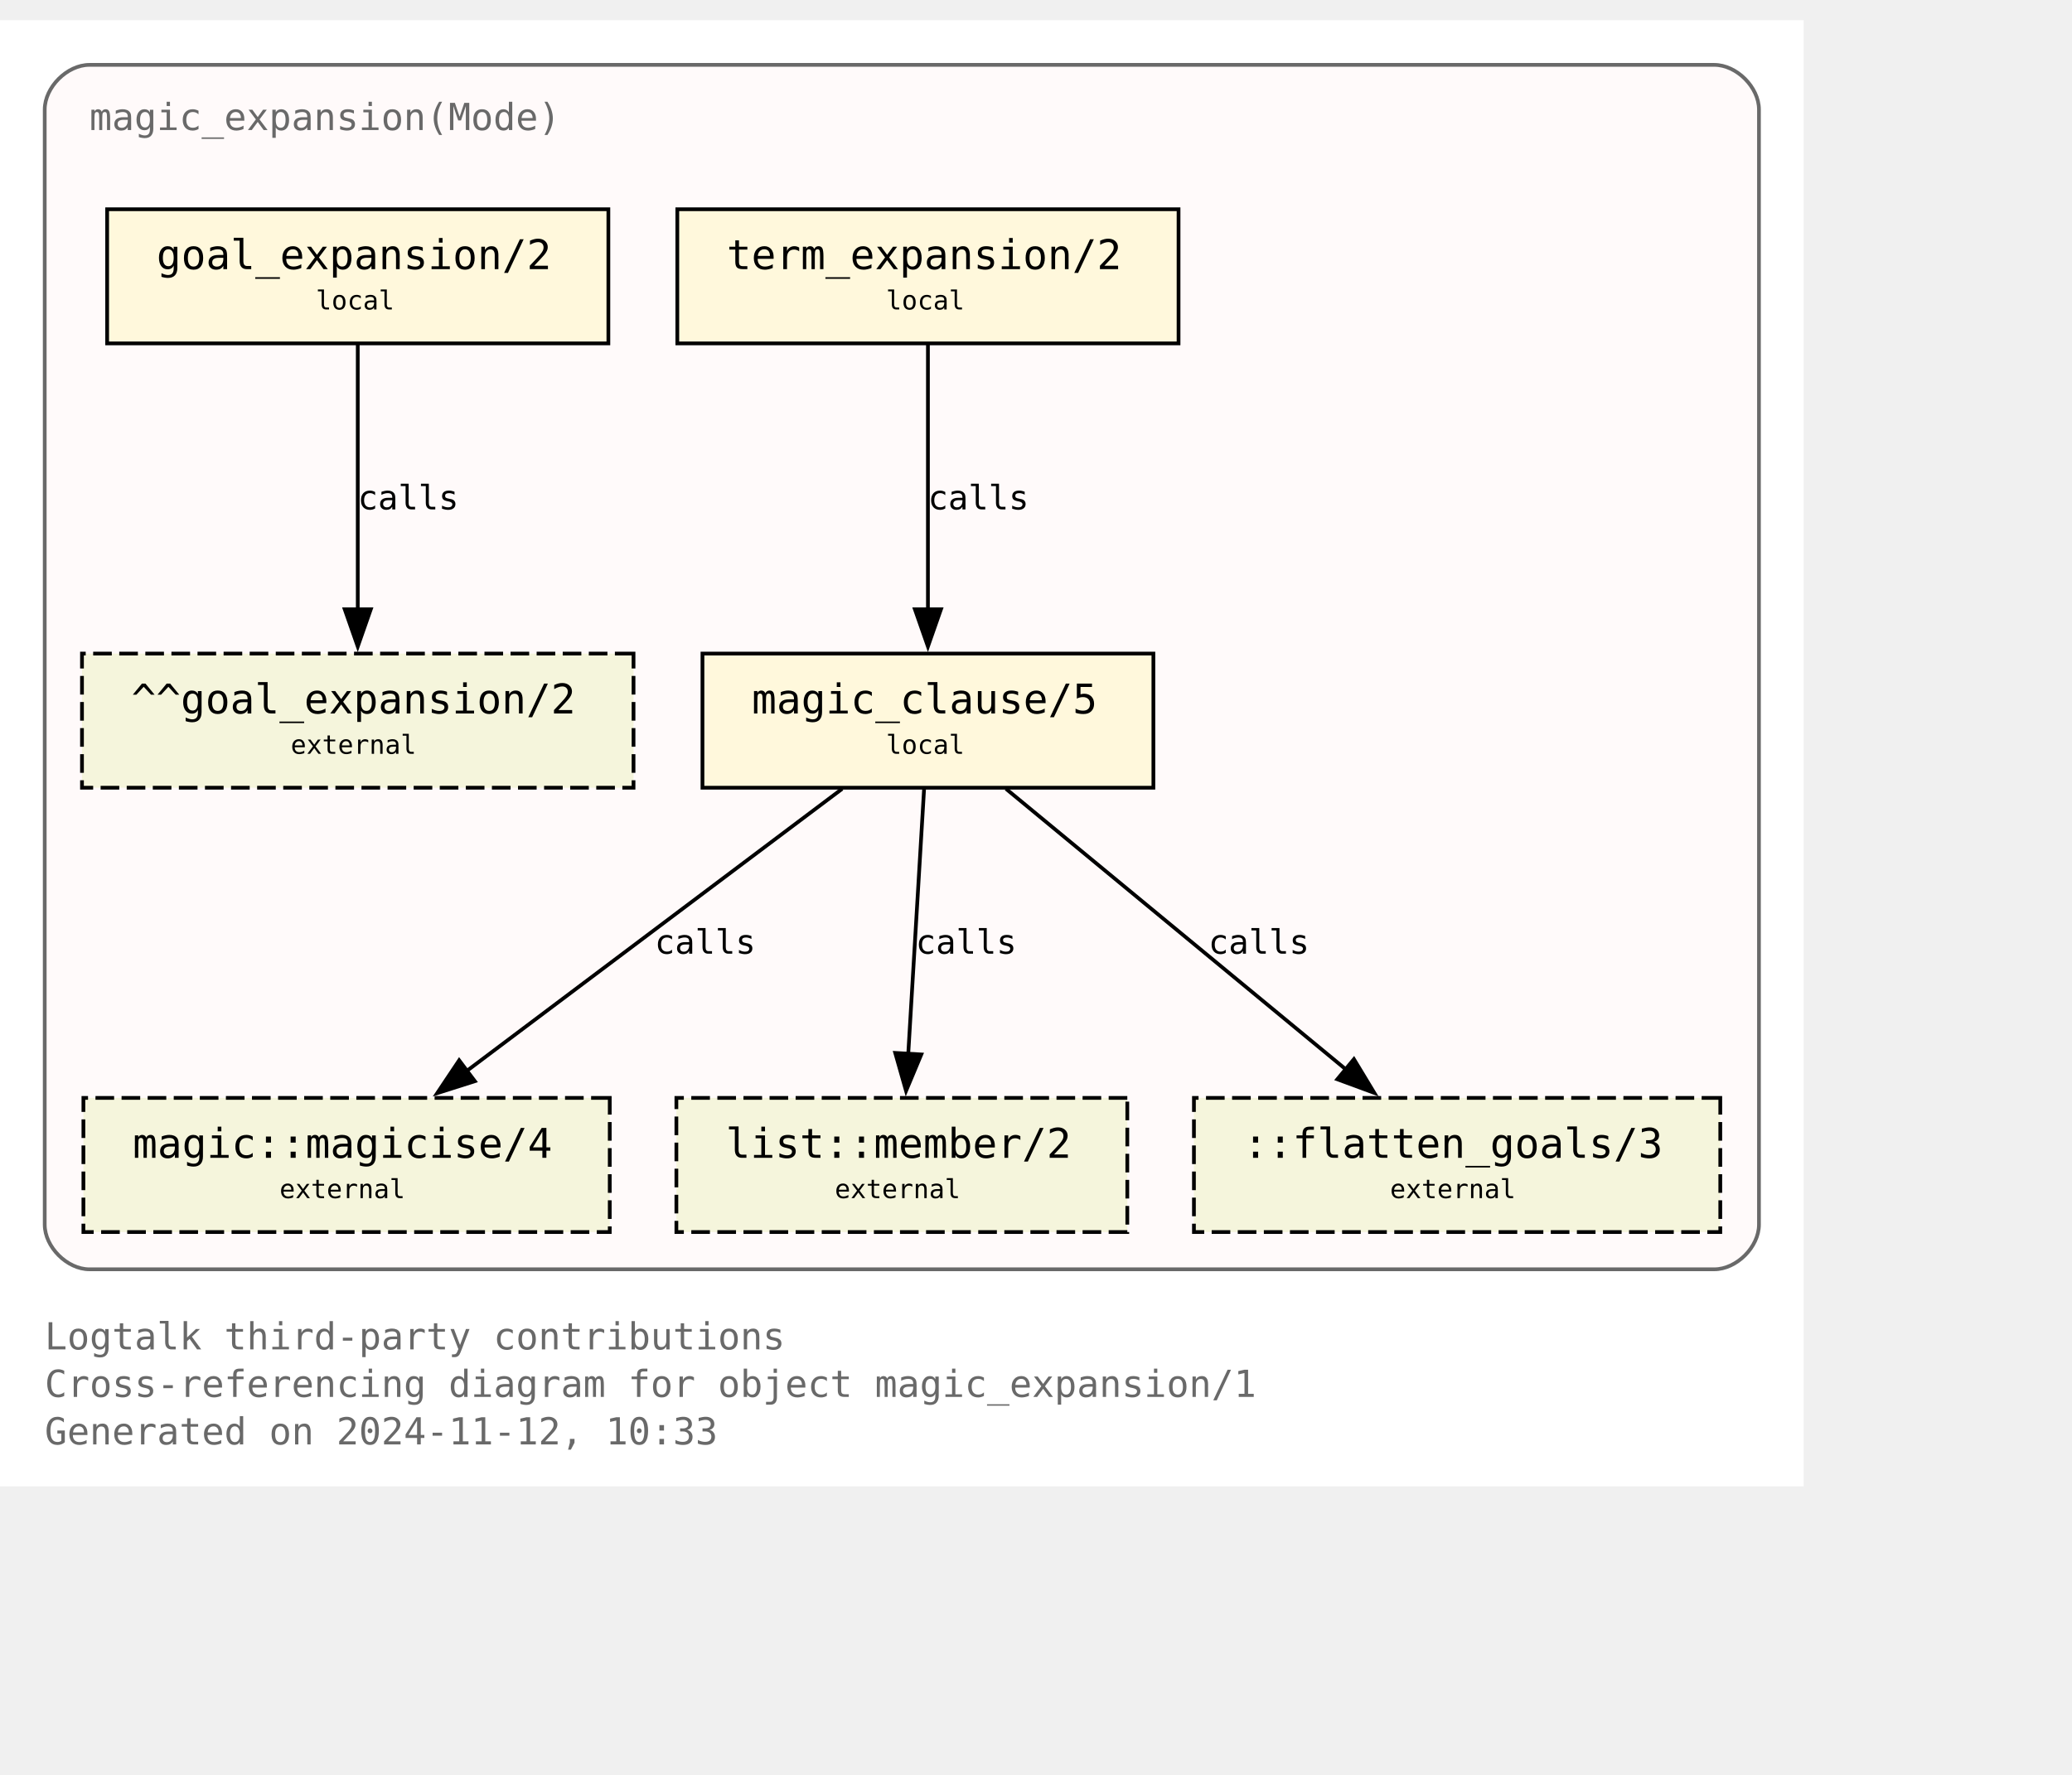
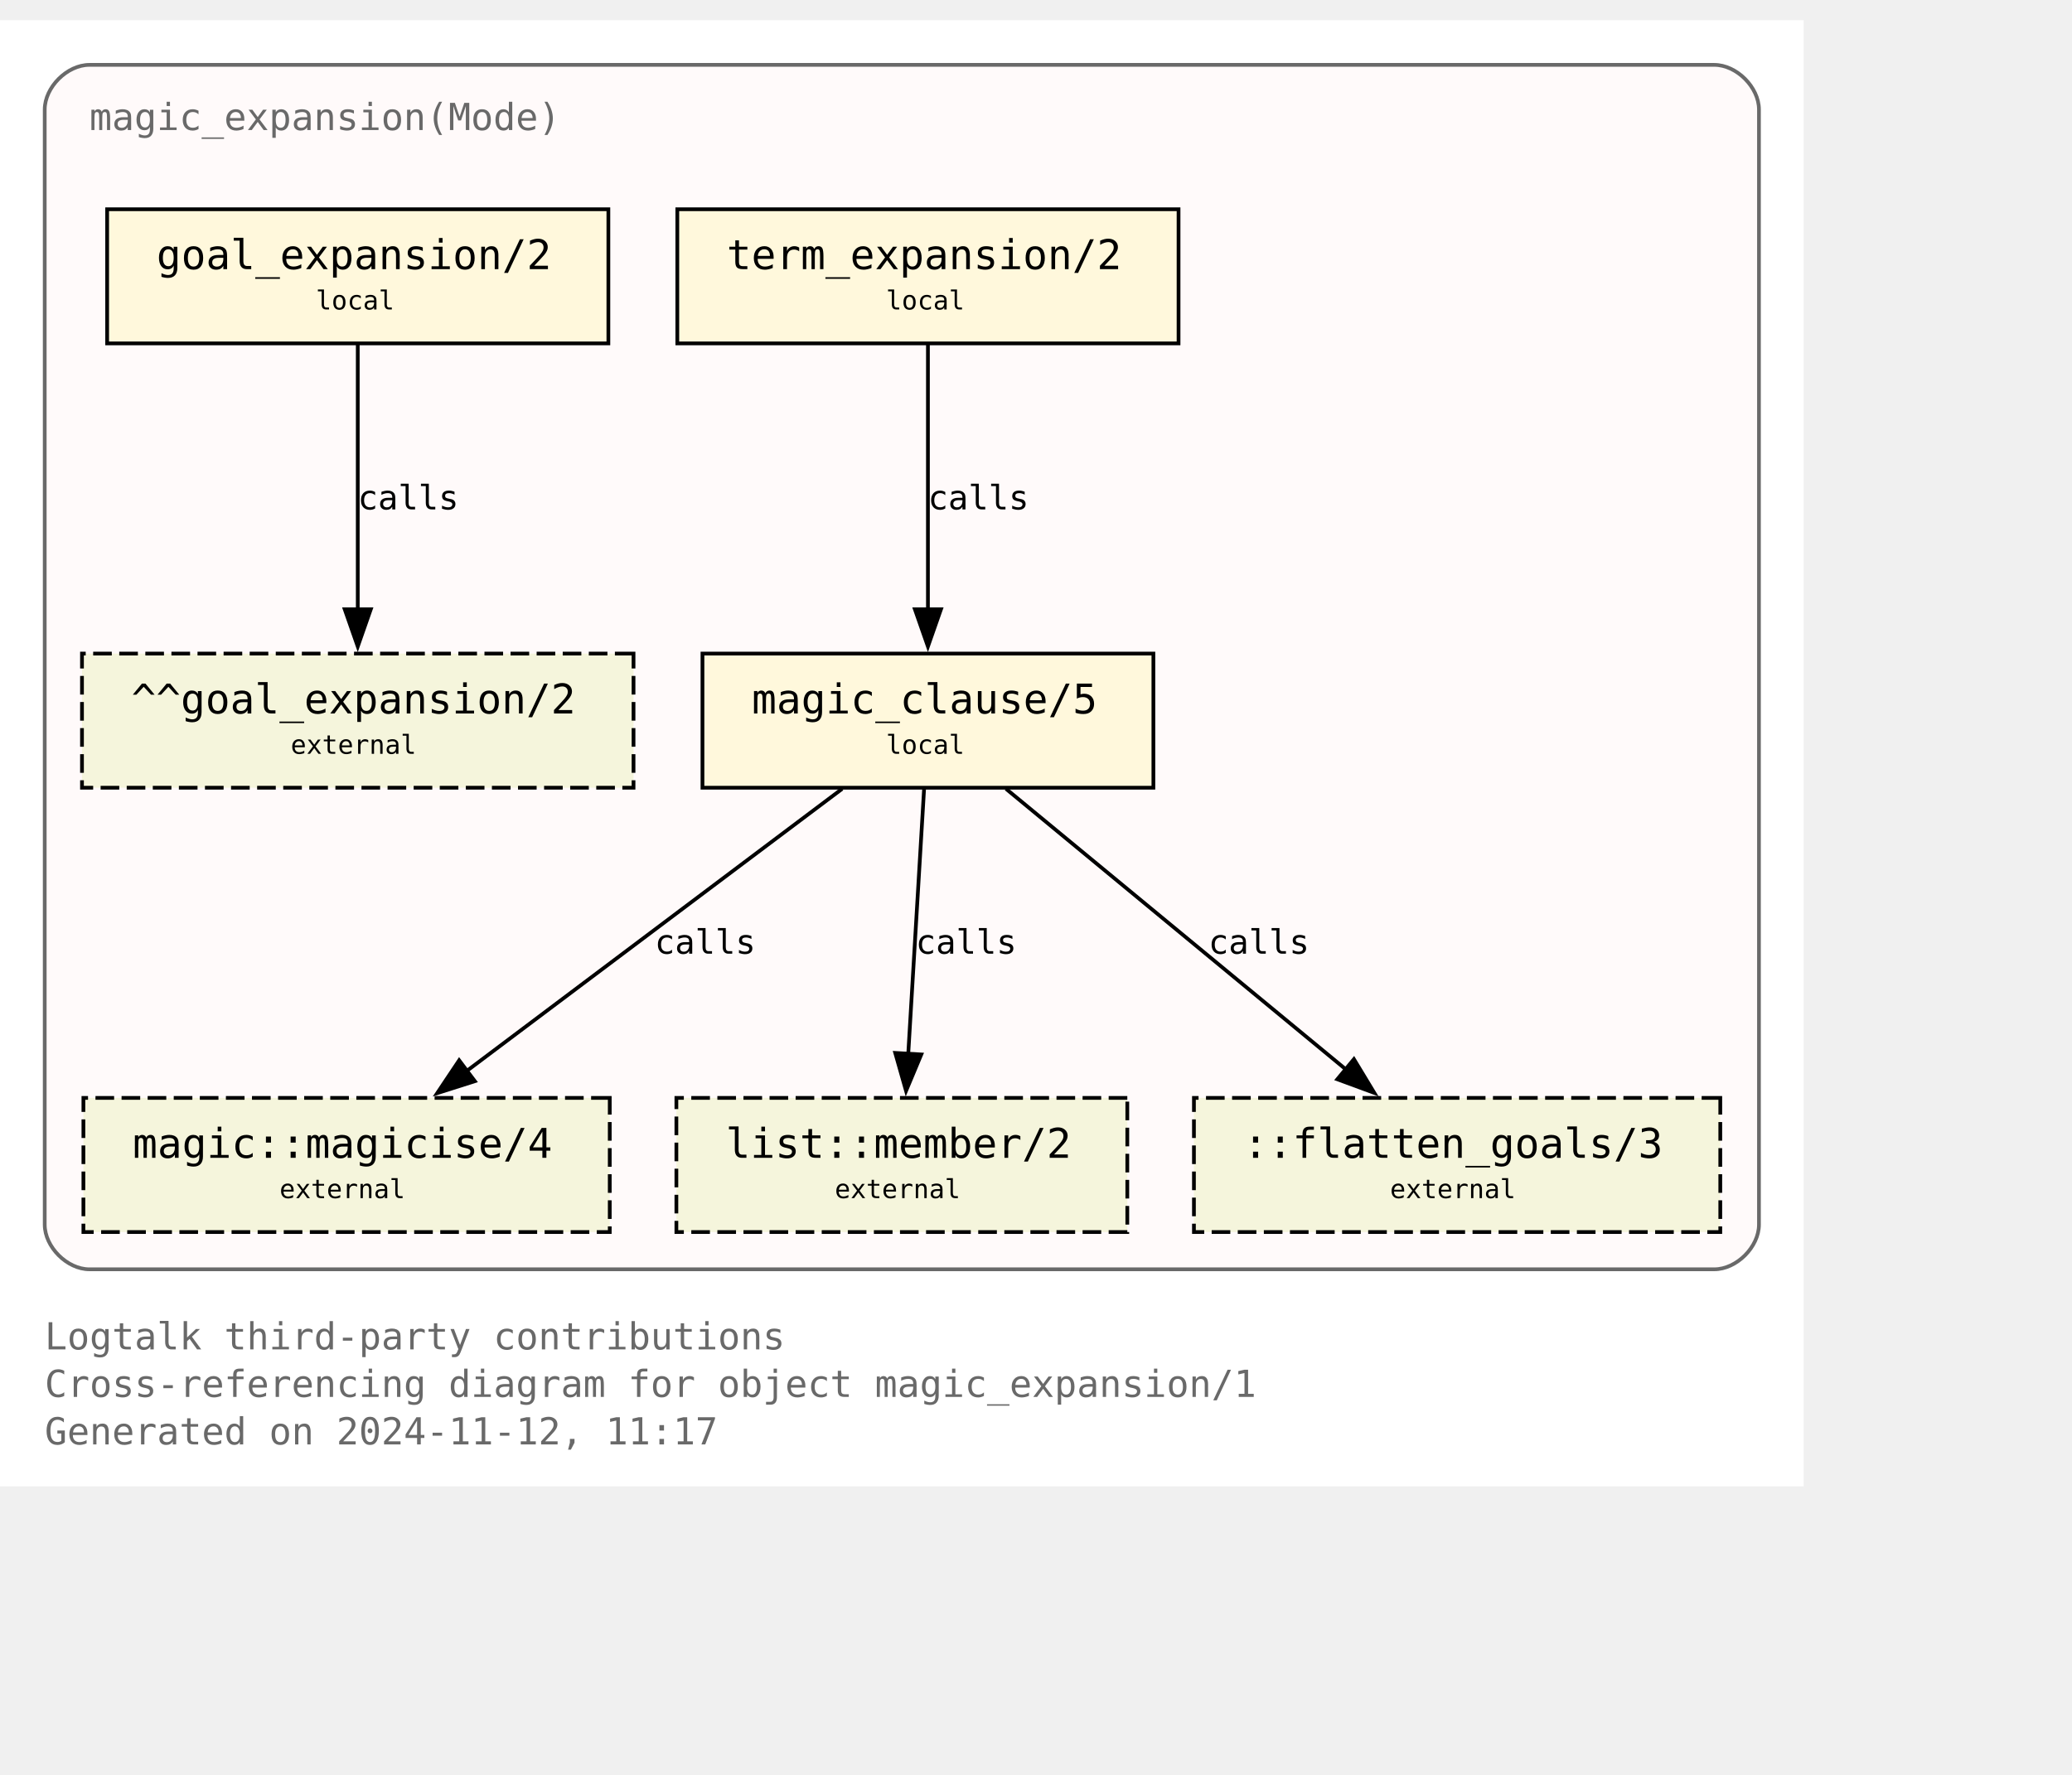
<svg xmlns="http://www.w3.org/2000/svg" xmlns:xlink="http://www.w3.org/1999/xlink" width="628pt" height="538pt" viewBox="72.00 72.00 556.00 465.50">
  <g id="graph0" class="graph" transform="scale(1 1) rotate(0) translate(76 461.5)">
    <polygon fill="white" stroke="none" points="-4,4 -4,-389.5 480,-389.5 480,4 -4,4" />
    <text text-anchor="start" x="8" y="-32.75" font-family="Monospace" font-size="10.00" fill="dimgray">Logtalk third-party contributions</text>
    <text text-anchor="start" x="8" y="-20" font-family="Monospace" font-size="10.00" fill="dimgray">Cross-referencing diagram for object magic_expansion/1</text>
-     <text text-anchor="start" x="8" y="-7.25" font-family="Monospace" font-size="10.00" fill="dimgray">Generated on 2024-11-12, 10:33</text>
+     <text text-anchor="start" x="8" y="-7.25" font-family="Monospace" font-size="10.00" fill="dimgray">Generated on 2024-11-12, 11:17</text>
    <g id="clust1" class="cluster">
      <g id="a_clust1">
        <a xlink:title="magic_expansion(Mode)">
          <path fill="snow" stroke="dimgray" d="M20,-54.25C20,-54.25 456,-54.25 456,-54.25 462,-54.25 468,-60.25 468,-66.25 468,-66.25 468,-365.5 468,-365.5 468,-371.5 462,-377.5 456,-377.5 456,-377.5 20,-377.5 20,-377.5 14,-377.5 8,-371.5 8,-365.5 8,-365.5 8,-66.25 8,-66.25 8,-60.25 14,-54.25 20,-54.25" />
          <g id="a_clust1_0">
-             <a xlink:href="https://github.com/LogtalkDotOrg/logtalk3/tree/09b3814e01a53045e1deeaa9ca6ba2d867e25a59/contributions/verdi_neruda/magic_expansion.lgt" xlink:title="https://github.com/LogtalkDotOrg/logtalk3/tree/09b3814e01a53045e1deeaa9ca6ba2d867e25a59/contributions/verdi_neruda/magic_expansion.lgt">
+             <a xlink:href="https://github.com/LogtalkDotOrg/logtalk3/tree/b4a4b8fcac808a85276645f18a0296915ec75aba/contributions/verdi_neruda/magic_expansion.lgt" xlink:title="https://github.com/LogtalkDotOrg/logtalk3/tree/b4a4b8fcac808a85276645f18a0296915ec75aba/contributions/verdi_neruda/magic_expansion.lgt">
              <text text-anchor="start" x="20" y="-360" font-family="Monospace" font-size="10.00" fill="dimgray">magic_expansion(Mode)</text>
            </a>
          </g>
        </a>
      </g>
    </g>
    <g id="node1" class="node">
      <g id="a_node1">
-         <a xlink:href="https://github.com/LogtalkDotOrg/logtalk3/tree/09b3814e01a53045e1deeaa9ca6ba2d867e25a59/contributions/verdi_neruda/magic_expansion.lgt#L52" xlink:title="https://github.com/LogtalkDotOrg/logtalk3/tree/09b3814e01a53045e1deeaa9ca6ba2d867e25a59/contributions/verdi_neruda/magic_expansion.lgt#L52">
+         <a xlink:href="https://github.com/LogtalkDotOrg/logtalk3/tree/b4a4b8fcac808a85276645f18a0296915ec75aba/contributions/verdi_neruda/magic_expansion.lgt#L52" xlink:title="https://github.com/LogtalkDotOrg/logtalk3/tree/b4a4b8fcac808a85276645f18a0296915ec75aba/contributions/verdi_neruda/magic_expansion.lgt#L52">
          <polygon fill="cornsilk" stroke="black" points="159.25,-338.75 24.75,-338.75 24.75,-302.75 159.25,-302.75 159.25,-338.75" />
          <text text-anchor="start" x="32.75" y="-323.45" font-family="Monospace" font-size="9.00"> </text>
          <text text-anchor="start" x="38" y="-322.68" font-family="Monospace" font-size="11.00">goal_expansion/2</text>
          <text text-anchor="start" x="146" y="-323.45" font-family="Monospace" font-size="9.00"> </text>
          <text text-anchor="start" x="32.75" y="-311.07" font-family="Monospace" font-size="9.00"> </text>
          <text text-anchor="start" x="80.75" y="-311.85" font-family="Monospace" font-size="7.00">local</text>
          <text text-anchor="start" x="146" y="-311.07" font-family="Monospace" font-size="9.00"> </text>
        </a>
      </g>
    </g>
    <g id="node7" class="node">
      <polygon fill="beige" stroke="black" stroke-dasharray="5,2" points="166,-219.5 18,-219.5 18,-183.5 166,-183.5 166,-219.5" />
      <text text-anchor="start" x="26" y="-204.2" font-family="Monospace" font-size="9.00"> </text>
      <text text-anchor="start" x="31.25" y="-203.43" font-family="Monospace" font-size="11.00">^^goal_expansion/2</text>
      <text text-anchor="start" x="152.75" y="-204.2" font-family="Monospace" font-size="9.00"> </text>
      <text text-anchor="start" x="26" y="-191.82" font-family="Monospace" font-size="9.00"> </text>
      <text text-anchor="start" x="74" y="-192.6" font-family="Monospace" font-size="7.00">external</text>
      <text text-anchor="start" x="152.75" y="-191.82" font-family="Monospace" font-size="9.00"> </text>
    </g>
    <g id="edge3" class="edge">
      <g id="a_edge3">
-         <a xlink:href="https://github.com/LogtalkDotOrg/logtalk3/tree/09b3814e01a53045e1deeaa9ca6ba2d867e25a59/contributions/verdi_neruda/magic_expansion.lgt#L52" xlink:title="calls">
+         <a xlink:href="https://github.com/LogtalkDotOrg/logtalk3/tree/b4a4b8fcac808a85276645f18a0296915ec75aba/contributions/verdi_neruda/magic_expansion.lgt#L52" xlink:title="calls">
          <path fill="none" stroke="black" d="M92,-302.45C92,-283.75 92,-253.62 92,-231.33" />
          <polygon fill="black" stroke="black" points="95.5,-231.39 92,-221.39 88.5,-231.39 95.5,-231.39" />
        </a>
      </g>
      <g id="a_edge3-label">
-         <a xlink:href="https://github.com/LogtalkDotOrg/logtalk3/tree/09b3814e01a53045e1deeaa9ca6ba2d867e25a59/contributions/verdi_neruda/magic_expansion.lgt#L52" xlink:title="https://github.com/LogtalkDotOrg/logtalk3/tree/09b3814e01a53045e1deeaa9ca6ba2d867e25a59/contributions/verdi_neruda/magic_expansion.lgt#L52">
+         <a xlink:href="https://github.com/LogtalkDotOrg/logtalk3/tree/b4a4b8fcac808a85276645f18a0296915ec75aba/contributions/verdi_neruda/magic_expansion.lgt#L52" xlink:title="https://github.com/LogtalkDotOrg/logtalk3/tree/b4a4b8fcac808a85276645f18a0296915ec75aba/contributions/verdi_neruda/magic_expansion.lgt#L52">
          <text text-anchor="start" x="92" y="-258.2" font-family="Monospace" font-size="9.00">calls</text>
        </a>
      </g>
    </g>
    <g id="node2" class="node">
      <g id="a_node2">
-         <a xlink:href="https://github.com/LogtalkDotOrg/logtalk3/tree/09b3814e01a53045e1deeaa9ca6ba2d867e25a59/contributions/verdi_neruda/magic_expansion.lgt#L55" xlink:title="https://github.com/LogtalkDotOrg/logtalk3/tree/09b3814e01a53045e1deeaa9ca6ba2d867e25a59/contributions/verdi_neruda/magic_expansion.lgt#L55">
+         <a xlink:href="https://github.com/LogtalkDotOrg/logtalk3/tree/b4a4b8fcac808a85276645f18a0296915ec75aba/contributions/verdi_neruda/magic_expansion.lgt#L55" xlink:title="https://github.com/LogtalkDotOrg/logtalk3/tree/b4a4b8fcac808a85276645f18a0296915ec75aba/contributions/verdi_neruda/magic_expansion.lgt#L55">
          <polygon fill="cornsilk" stroke="black" points="312.25,-338.75 177.75,-338.75 177.75,-302.75 312.25,-302.75 312.25,-338.75" />
          <text text-anchor="start" x="185.75" y="-323.45" font-family="Monospace" font-size="9.00"> </text>
          <text text-anchor="start" x="191" y="-322.68" font-family="Monospace" font-size="11.00">term_expansion/2</text>
          <text text-anchor="start" x="299" y="-323.45" font-family="Monospace" font-size="9.00"> </text>
          <text text-anchor="start" x="185.75" y="-311.07" font-family="Monospace" font-size="9.00"> </text>
          <text text-anchor="start" x="233.75" y="-311.85" font-family="Monospace" font-size="7.00">local</text>
          <text text-anchor="start" x="299" y="-311.07" font-family="Monospace" font-size="9.00"> </text>
        </a>
      </g>
    </g>
    <g id="node3" class="node">
      <g id="a_node3">
-         <a xlink:href="https://github.com/LogtalkDotOrg/logtalk3/tree/09b3814e01a53045e1deeaa9ca6ba2d867e25a59/contributions/verdi_neruda/magic_expansion.lgt#L62" xlink:title="https://github.com/LogtalkDotOrg/logtalk3/tree/09b3814e01a53045e1deeaa9ca6ba2d867e25a59/contributions/verdi_neruda/magic_expansion.lgt#L62">
+         <a xlink:href="https://github.com/LogtalkDotOrg/logtalk3/tree/b4a4b8fcac808a85276645f18a0296915ec75aba/contributions/verdi_neruda/magic_expansion.lgt#L62" xlink:title="https://github.com/LogtalkDotOrg/logtalk3/tree/b4a4b8fcac808a85276645f18a0296915ec75aba/contributions/verdi_neruda/magic_expansion.lgt#L62">
          <polygon fill="cornsilk" stroke="black" points="305.5,-219.5 184.5,-219.5 184.5,-183.5 305.5,-183.5 305.5,-219.5" />
          <text text-anchor="start" x="192.5" y="-204.2" font-family="Monospace" font-size="9.00"> </text>
          <text text-anchor="start" x="197.75" y="-203.43" font-family="Monospace" font-size="11.00">magic_clause/5</text>
          <text text-anchor="start" x="292.25" y="-204.2" font-family="Monospace" font-size="9.00"> </text>
          <text text-anchor="start" x="192.5" y="-191.82" font-family="Monospace" font-size="9.00"> </text>
          <text text-anchor="start" x="233.75" y="-192.6" font-family="Monospace" font-size="7.00">local</text>
          <text text-anchor="start" x="292.25" y="-191.82" font-family="Monospace" font-size="9.00"> </text>
        </a>
      </g>
    </g>
    <g id="edge1" class="edge">
      <g id="a_edge1">
-         <a xlink:href="https://github.com/LogtalkDotOrg/logtalk3/tree/09b3814e01a53045e1deeaa9ca6ba2d867e25a59/contributions/verdi_neruda/magic_expansion.lgt#L55" xlink:title="calls">
+         <a xlink:href="https://github.com/LogtalkDotOrg/logtalk3/tree/b4a4b8fcac808a85276645f18a0296915ec75aba/contributions/verdi_neruda/magic_expansion.lgt#L55" xlink:title="calls">
          <path fill="none" stroke="black" d="M245,-302.45C245,-283.75 245,-253.62 245,-231.33" />
          <polygon fill="black" stroke="black" points="248.5,-231.39 245,-221.39 241.5,-231.39 248.5,-231.39" />
        </a>
      </g>
      <g id="a_edge1-label">
-         <a xlink:href="https://github.com/LogtalkDotOrg/logtalk3/tree/09b3814e01a53045e1deeaa9ca6ba2d867e25a59/contributions/verdi_neruda/magic_expansion.lgt#L55" xlink:title="https://github.com/LogtalkDotOrg/logtalk3/tree/09b3814e01a53045e1deeaa9ca6ba2d867e25a59/contributions/verdi_neruda/magic_expansion.lgt#L55">
+         <a xlink:href="https://github.com/LogtalkDotOrg/logtalk3/tree/b4a4b8fcac808a85276645f18a0296915ec75aba/contributions/verdi_neruda/magic_expansion.lgt#L55" xlink:title="https://github.com/LogtalkDotOrg/logtalk3/tree/b4a4b8fcac808a85276645f18a0296915ec75aba/contributions/verdi_neruda/magic_expansion.lgt#L55">
          <text text-anchor="start" x="245" y="-258.2" font-family="Monospace" font-size="9.00">calls</text>
        </a>
      </g>
    </g>
    <g id="node4" class="node">
      <g id="a_node4">
        <a xlink:href="https://logtalk.org/library/magic_0.html#magicise-4" xlink:title="https://logtalk.org/library/magic_0.html#magicise-4">
          <polygon fill="beige" stroke="black" stroke-dasharray="5,2" points="159.62,-100.25 18.38,-100.25 18.38,-64.25 159.62,-64.25 159.62,-100.25" />
          <text text-anchor="start" x="26.38" y="-84.95" font-family="Monospace" font-size="9.00"> </text>
          <text text-anchor="start" x="31.62" y="-84.17" font-family="Monospace" font-size="11.00">magic::magicise/4</text>
          <text text-anchor="start" x="146.38" y="-84.95" font-family="Monospace" font-size="9.00"> </text>
          <text text-anchor="start" x="26.38" y="-72.58" font-family="Monospace" font-size="9.00"> </text>
          <text text-anchor="start" x="71" y="-73.35" font-family="Monospace" font-size="7.00">external</text>
          <text text-anchor="start" x="146.38" y="-72.58" font-family="Monospace" font-size="9.00"> </text>
        </a>
      </g>
    </g>
    <g id="edge4" class="edge">
      <g id="a_edge4">
-         <a xlink:href="https://github.com/LogtalkDotOrg/logtalk3/tree/09b3814e01a53045e1deeaa9ca6ba2d867e25a59/contributions/verdi_neruda/magic_expansion.lgt#L62" xlink:title="calls">
+         <a xlink:href="https://github.com/LogtalkDotOrg/logtalk3/tree/b4a4b8fcac808a85276645f18a0296915ec75aba/contributions/verdi_neruda/magic_expansion.lgt#L62" xlink:title="calls">
          <path fill="none" stroke="black" d="M221.98,-183.2C195.25,-163.11 151,-129.85 120.95,-107.26" />
          <polygon fill="black" stroke="black" points="123.42,-104.74 113.32,-101.53 119.21,-110.34 123.42,-104.74" />
        </a>
      </g>
      <g id="a_edge4-label">
-         <a xlink:href="https://github.com/LogtalkDotOrg/logtalk3/tree/09b3814e01a53045e1deeaa9ca6ba2d867e25a59/contributions/verdi_neruda/magic_expansion.lgt#L62" xlink:title="https://github.com/LogtalkDotOrg/logtalk3/tree/09b3814e01a53045e1deeaa9ca6ba2d867e25a59/contributions/verdi_neruda/magic_expansion.lgt#L62">
+         <a xlink:href="https://github.com/LogtalkDotOrg/logtalk3/tree/b4a4b8fcac808a85276645f18a0296915ec75aba/contributions/verdi_neruda/magic_expansion.lgt#L62" xlink:title="https://github.com/LogtalkDotOrg/logtalk3/tree/b4a4b8fcac808a85276645f18a0296915ec75aba/contributions/verdi_neruda/magic_expansion.lgt#L62">
          <text text-anchor="start" x="171.68" y="-138.95" font-family="Monospace" font-size="9.00">calls</text>
        </a>
      </g>
    </g>
    <g id="node5" class="node">
      <g id="a_node5">
        <a xlink:href="https://logtalk.org/library/listp_0.html#member-2" xlink:title="https://logtalk.org/library/listp_0.html#member-2">
          <polygon fill="beige" stroke="black" stroke-dasharray="5,2" points="298.5,-100.25 177.5,-100.25 177.5,-64.25 298.5,-64.25 298.5,-100.25" />
          <text text-anchor="start" x="185.5" y="-84.95" font-family="Monospace" font-size="9.00"> </text>
          <text text-anchor="start" x="190.75" y="-84.17" font-family="Monospace" font-size="11.00">list::member/2</text>
          <text text-anchor="start" x="285.25" y="-84.95" font-family="Monospace" font-size="9.00"> </text>
          <text text-anchor="start" x="185.5" y="-72.58" font-family="Monospace" font-size="9.00"> </text>
          <text text-anchor="start" x="220" y="-73.35" font-family="Monospace" font-size="7.00">external</text>
          <text text-anchor="start" x="285.25" y="-72.58" font-family="Monospace" font-size="9.00"> </text>
        </a>
      </g>
    </g>
    <g id="edge5" class="edge">
      <g id="a_edge5">
-         <a xlink:href="https://github.com/LogtalkDotOrg/logtalk3/tree/09b3814e01a53045e1deeaa9ca6ba2d867e25a59/contributions/verdi_neruda/magic_expansion.lgt#L62" xlink:title="calls">
+         <a xlink:href="https://github.com/LogtalkDotOrg/logtalk3/tree/b4a4b8fcac808a85276645f18a0296915ec75aba/contributions/verdi_neruda/magic_expansion.lgt#L62" xlink:title="calls">
          <path fill="none" stroke="black" d="M243.97,-183.2C242.85,-164.5 241.05,-134.37 239.72,-112.08" />
          <polygon fill="black" stroke="black" points="243.22,-111.91 239.13,-102.13 236.23,-112.32 243.22,-111.91" />
        </a>
      </g>
      <g id="a_edge5-label">
-         <a xlink:href="https://github.com/LogtalkDotOrg/logtalk3/tree/09b3814e01a53045e1deeaa9ca6ba2d867e25a59/contributions/verdi_neruda/magic_expansion.lgt#L62" xlink:title="https://github.com/LogtalkDotOrg/logtalk3/tree/09b3814e01a53045e1deeaa9ca6ba2d867e25a59/contributions/verdi_neruda/magic_expansion.lgt#L62">
+         <a xlink:href="https://github.com/LogtalkDotOrg/logtalk3/tree/b4a4b8fcac808a85276645f18a0296915ec75aba/contributions/verdi_neruda/magic_expansion.lgt#L62" xlink:title="https://github.com/LogtalkDotOrg/logtalk3/tree/b4a4b8fcac808a85276645f18a0296915ec75aba/contributions/verdi_neruda/magic_expansion.lgt#L62">
          <text text-anchor="start" x="241.71" y="-138.95" font-family="Monospace" font-size="9.00">calls</text>
        </a>
      </g>
    </g>
    <g id="node6" class="node">
      <polygon fill="beige" stroke="black" stroke-dasharray="5,2" points="457.62,-100.25 316.38,-100.25 316.38,-64.25 457.62,-64.25 457.62,-100.25" />
      <text text-anchor="start" x="324.38" y="-84.95" font-family="Monospace" font-size="9.00"> </text>
      <text text-anchor="start" x="329.62" y="-84.17" font-family="Monospace" font-size="11.00">::flatten_goals/3</text>
      <text text-anchor="start" x="444.38" y="-84.95" font-family="Monospace" font-size="9.00"> </text>
      <text text-anchor="start" x="324.38" y="-72.58" font-family="Monospace" font-size="9.00"> </text>
      <text text-anchor="start" x="369" y="-73.35" font-family="Monospace" font-size="7.00">external</text>
      <text text-anchor="start" x="444.38" y="-72.58" font-family="Monospace" font-size="9.00"> </text>
    </g>
    <g id="edge2" class="edge">
      <g id="a_edge2">
-         <a xlink:href="https://github.com/LogtalkDotOrg/logtalk3/tree/09b3814e01a53045e1deeaa9ca6ba2d867e25a59/contributions/verdi_neruda/magic_expansion.lgt#L62" xlink:title="calls">
+         <a xlink:href="https://github.com/LogtalkDotOrg/logtalk3/tree/b4a4b8fcac808a85276645f18a0296915ec75aba/contributions/verdi_neruda/magic_expansion.lgt#L62" xlink:title="calls">
          <path fill="none" stroke="black" d="M265.95,-183.2C290.07,-163.28 329.87,-130.42 357.21,-107.85" />
          <polygon fill="black" stroke="black" points="359.31,-110.65 364.79,-101.59 354.85,-105.25 359.31,-110.65" />
        </a>
      </g>
      <g id="a_edge2-label">
-         <a xlink:href="https://github.com/LogtalkDotOrg/logtalk3/tree/09b3814e01a53045e1deeaa9ca6ba2d867e25a59/contributions/verdi_neruda/magic_expansion.lgt#L62" xlink:title="https://github.com/LogtalkDotOrg/logtalk3/tree/09b3814e01a53045e1deeaa9ca6ba2d867e25a59/contributions/verdi_neruda/magic_expansion.lgt#L62">
+         <a xlink:href="https://github.com/LogtalkDotOrg/logtalk3/tree/b4a4b8fcac808a85276645f18a0296915ec75aba/contributions/verdi_neruda/magic_expansion.lgt#L62" xlink:title="https://github.com/LogtalkDotOrg/logtalk3/tree/b4a4b8fcac808a85276645f18a0296915ec75aba/contributions/verdi_neruda/magic_expansion.lgt#L62">
          <text text-anchor="start" x="320.26" y="-138.95" font-family="Monospace" font-size="9.00">calls</text>
        </a>
      </g>
    </g>
  </g>
</svg>
